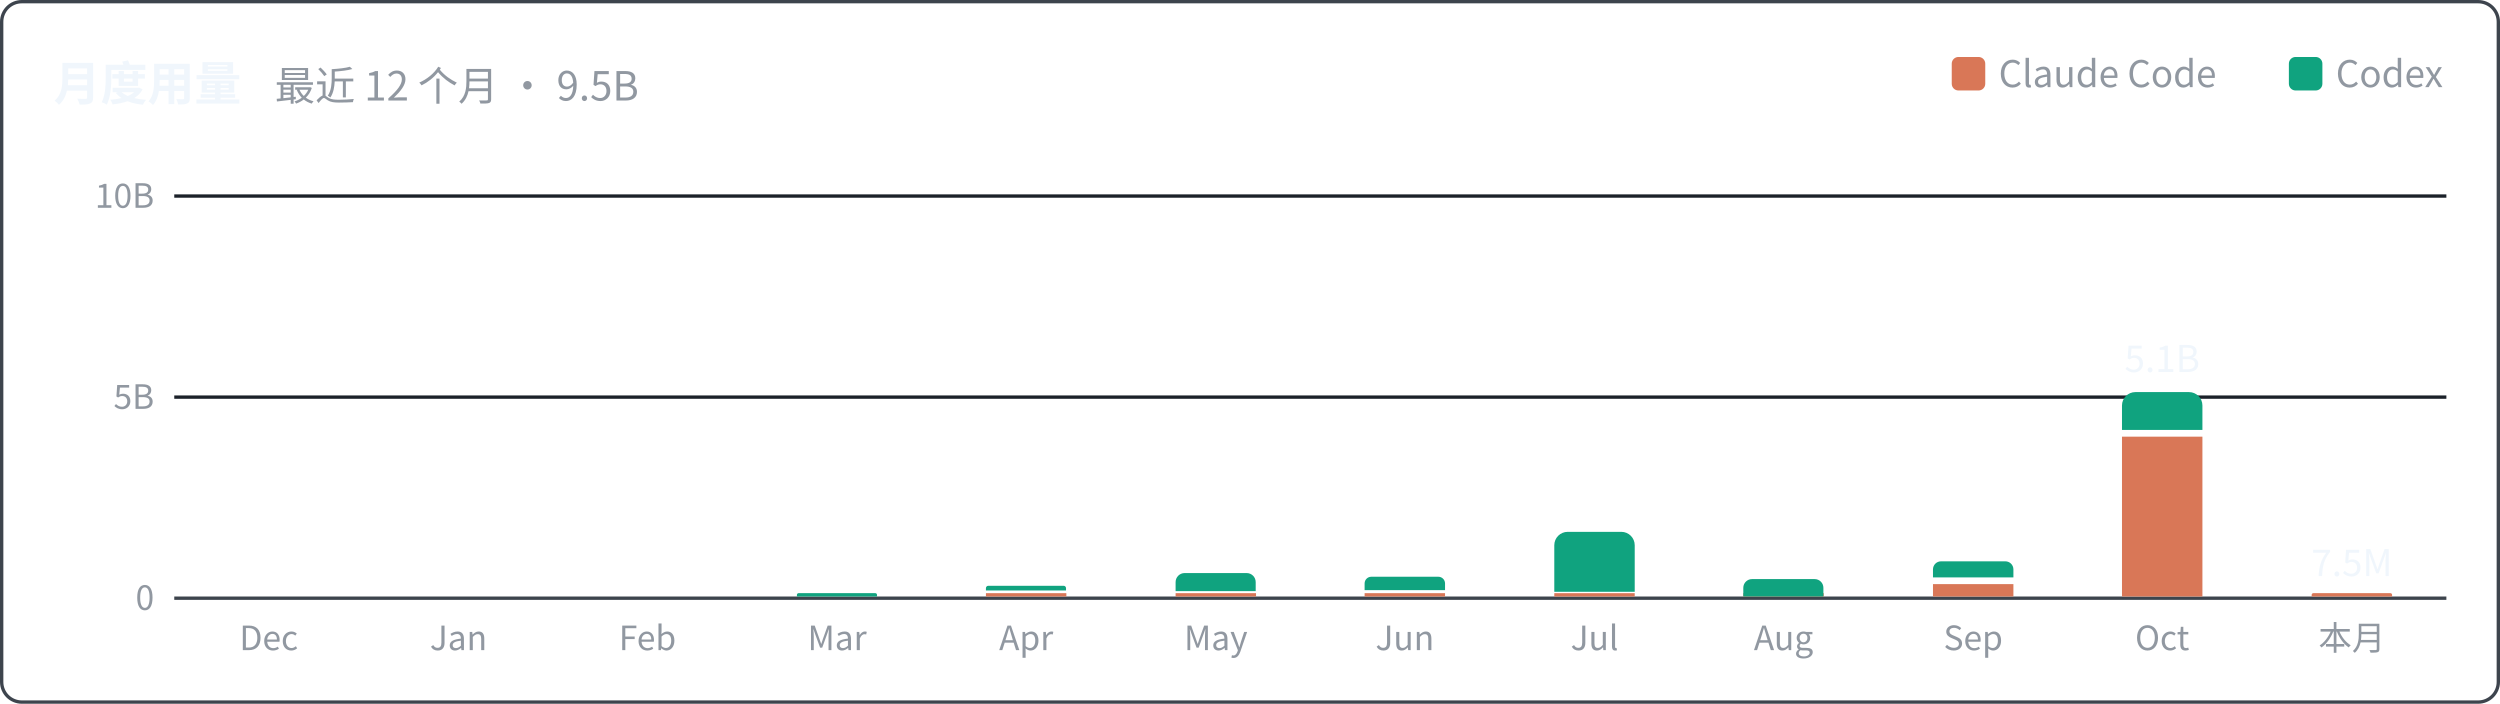
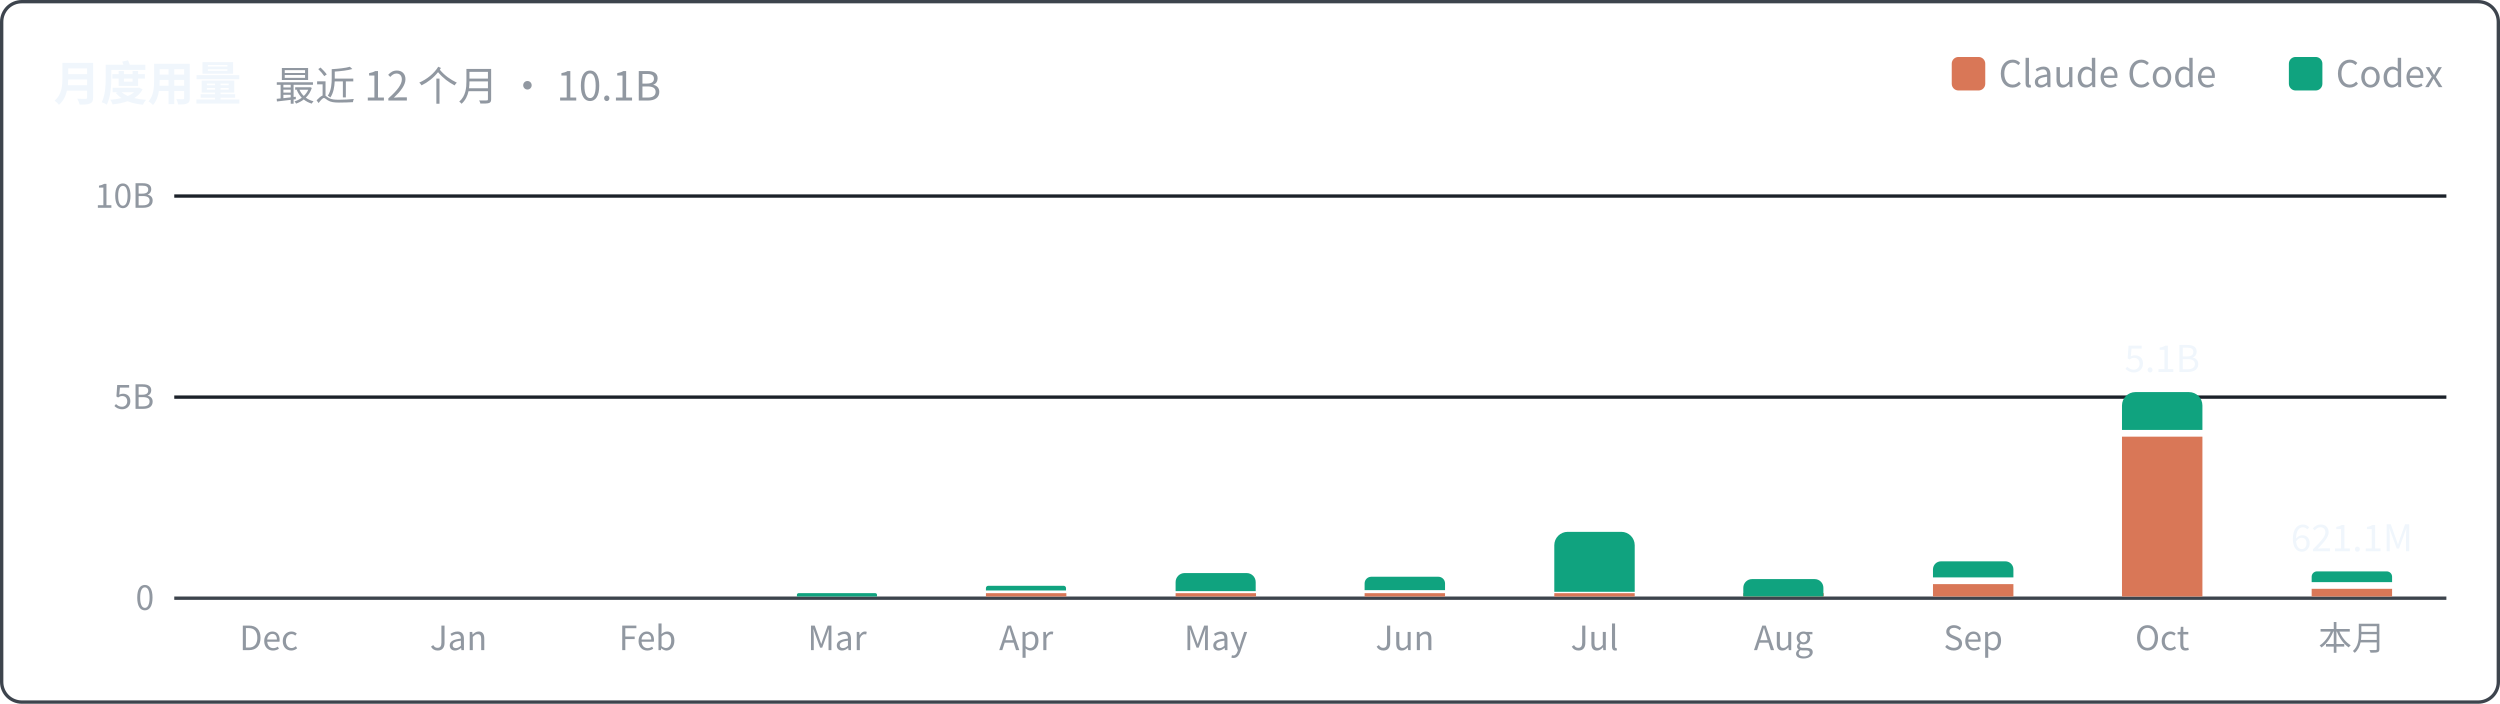
<svg xmlns="http://www.w3.org/2000/svg" width="746" height="210" viewBox="0 0 746 210" font-family="system-ui, -apple-system, 'Segoe UI', 'PingFang SC', 'Microsoft YaHei', 'Noto Sans CJK SC', sans-serif">
  <rect x="0.5" y="0.5" width="745" height="209" rx="6" fill="none" stroke="#3d444d" />
-   <text x="16" y="30" font-size="14" font-weight="600" fill="#f0f6fc">月度用量<tspan dx="10" font-size="12" font-weight="400" fill="#9198a1">最近 12 个月 · 9.5B</tspan>
+   <text x="16" y="30" font-size="14" font-weight="600" fill="#f0f6fc">月度用量<tspan dx="10" font-size="12" font-weight="400" fill="#9198a1">最近 12 个月 · 10.1B</tspan>
  </text>
  <line x1="52" y1="178.5" x2="730" y2="178.5" stroke="#3d444d" stroke-width="1" />
  <text x="46" y="182.0" font-size="10" text-anchor="end" fill="#9198a1">0</text>
  <line x1="52" y1="118.5" x2="730" y2="118.5" stroke="#1b2129" stroke-width="1" />
  <text x="46" y="122.0" font-size="10" text-anchor="end" fill="#9198a1">5B</text>
  <line x1="52" y1="58.5" x2="730" y2="58.5" stroke="#1b2129" stroke-width="1" />
  <text x="46" y="62.0" font-size="10" text-anchor="end" fill="#9198a1">10B</text>
  <text x="80.2" y="194" font-size="10" text-anchor="middle" fill="#9198a1">Dec</text>
  <text x="136.8" y="194" font-size="10" text-anchor="middle" fill="#9198a1">Jan</text>
  <text x="193.2" y="194" font-size="10" text-anchor="middle" fill="#9198a1">Feb</text>
  <path d="M237.8 178.0 v-0.5 a0.5 0.5 0 0 1 0.5 -0.5 h22.9 a0.5 0.5 0 0 1 0.5 0.5 v0.5 z" fill="#10a37f" />
  <text x="249.8" y="194" font-size="10" text-anchor="middle" fill="#9198a1">Mar</text>
  <rect x="294.2" y="177.0" width="24" height="1.0" fill="#d97757" />
  <path d="M294.2 176.2 v-0.7 a0.7 0.7 0 0 1 0.7 -0.7 h22.5 a0.7 0.7 0 0 1 0.7 0.7 v0.7 z" fill="#10a37f" />
  <text x="306.2" y="194" font-size="10" text-anchor="middle" fill="#9198a1">Apr</text>
  <rect x="350.8" y="177.0" width="24" height="1.0" fill="#d97757" />
  <path d="M350.8 176.4 v-2.7 a2.7 2.7 0 0 1 2.7 -2.7 h18.5 a2.7 2.7 0 0 1 2.7 2.7 v2.7 z" fill="#10a37f" />
  <text x="362.8" y="194" font-size="10" text-anchor="middle" fill="#9198a1">May</text>
  <rect x="407.2" y="177.0" width="24" height="1.0" fill="#d97757" />
  <path d="M407.2 176.1 v-2.0 a2.0 2.0 0 0 1 2.0 -2.0 h20.0 a2.0 2.0 0 0 1 2.0 2.0 v2.0 z" fill="#10a37f" />
  <text x="419.2" y="194" font-size="10" text-anchor="middle" fill="#9198a1">Jun</text>
  <rect x="463.8" y="177.0" width="24" height="1.0" fill="#d97757" />
  <path d="M463.8 176.6 v-13.9 a4.0 4.0 0 0 1 4.0 -4.0 h16.0 a4.0 4.0 0 0 1 4.0 4.0 v13.9 z" fill="#10a37f" />
  <text x="475.8" y="194" font-size="10" text-anchor="middle" fill="#9198a1">Jul</text>
  <rect x="520.2" y="177.0" width="24" height="1.0" fill="#d97757" />
  <path d="M520.2 178.0 v-2.6 a2.6 2.6 0 0 1 2.6 -2.6 h18.7 a2.6 2.6 0 0 1 2.6 2.6 v2.6 z" fill="#10a37f" />
  <text x="532.2" y="194" font-size="10" text-anchor="middle" fill="#9198a1">Aug</text>
  <rect x="576.8" y="174.3" width="24" height="3.7" fill="#d97757" />
  <path d="M576.8 172.3 v-2.4 a2.4 2.4 0 0 1 2.4 -2.4 h19.2 a2.4 2.4 0 0 1 2.4 2.4 v2.4 z" fill="#10a37f" />
  <text x="588.8" y="194" font-size="10" text-anchor="middle" fill="#9198a1">Sep</text>
  <rect x="633.2" y="130.3" width="24" height="47.7" fill="#d97757" />
  <path d="M633.2 128.3 v-7.3 a4.0 4.0 0 0 1 4.0 -4.0 h16.0 a4.0 4.0 0 0 1 4.0 4.0 v7.3 z" fill="#10a37f" />
  <text x="645.2" y="111.0" font-size="11" text-anchor="middle" fill="#f0f6fc">5.1B</text>
  <text x="645.2" y="194" font-size="10" text-anchor="middle" fill="#9198a1">Oct</text>
-   <path d="M689.8 178.0 v-0.5 a0.5 0.5 0 0 1 0.5 -0.5 h23.0 a0.5 0.5 0 0 1 0.5 0.5 v0.5 z" fill="#d97757" />
-   <text x="701.8" y="171.9" font-size="11" text-anchor="middle" fill="#f0f6fc">7.5M</text>
+   <rect x="689.8" y="175.7" width="24" height="2.3" fill="#d97757" />
+   <path d="M689.8 173.7 v-1.6 a1.6 1.6 0 0 1 1.6 -1.6 h20.8 a1.6 1.6 0 0 1 1.6 1.6 v1.6 z" fill="#10a37f" />
+   <text x="701.8" y="164.5" font-size="11" text-anchor="middle" fill="#f0f6fc">621.1M</text>
  <text x="701.8" y="194" font-size="10" text-anchor="middle" fill="#9198a1">本月</text>
  <text x="697.0" y="26" font-size="11" fill="#9198a1">Codex</text>
  <rect x="683.0" y="17" width="10" height="10" rx="2" fill="#10a37f" />
  <text x="596.4" y="26" font-size="11" fill="#9198a1">Claude Code</text>
  <rect x="582.4" y="17" width="10" height="10" rx="2" fill="#d97757" />
</svg>
